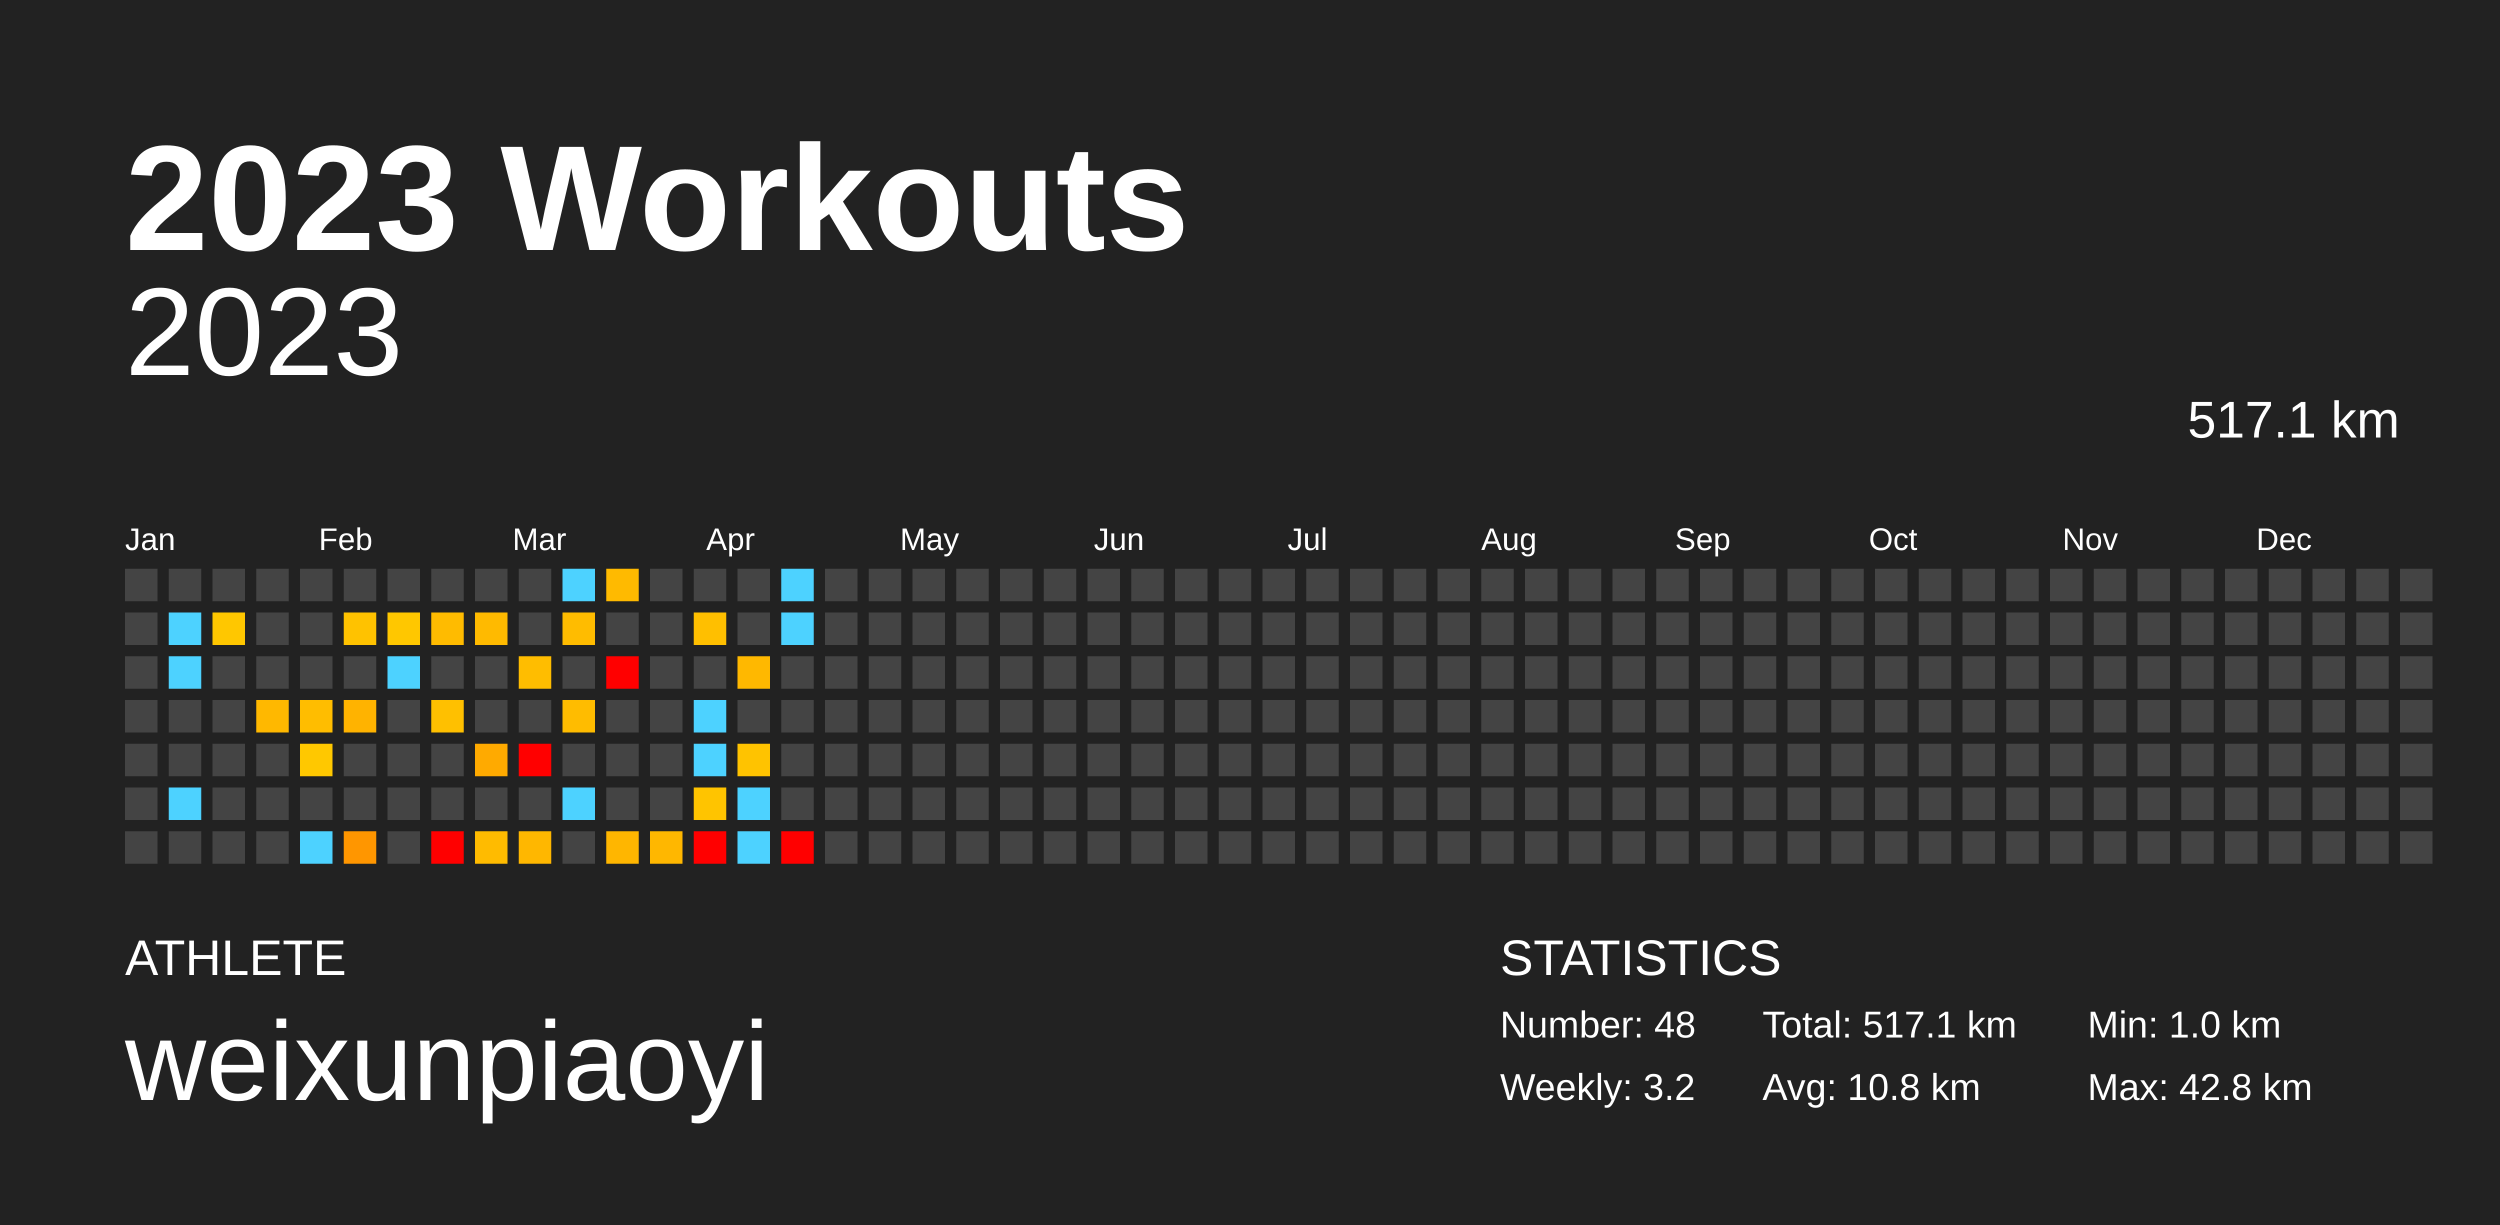
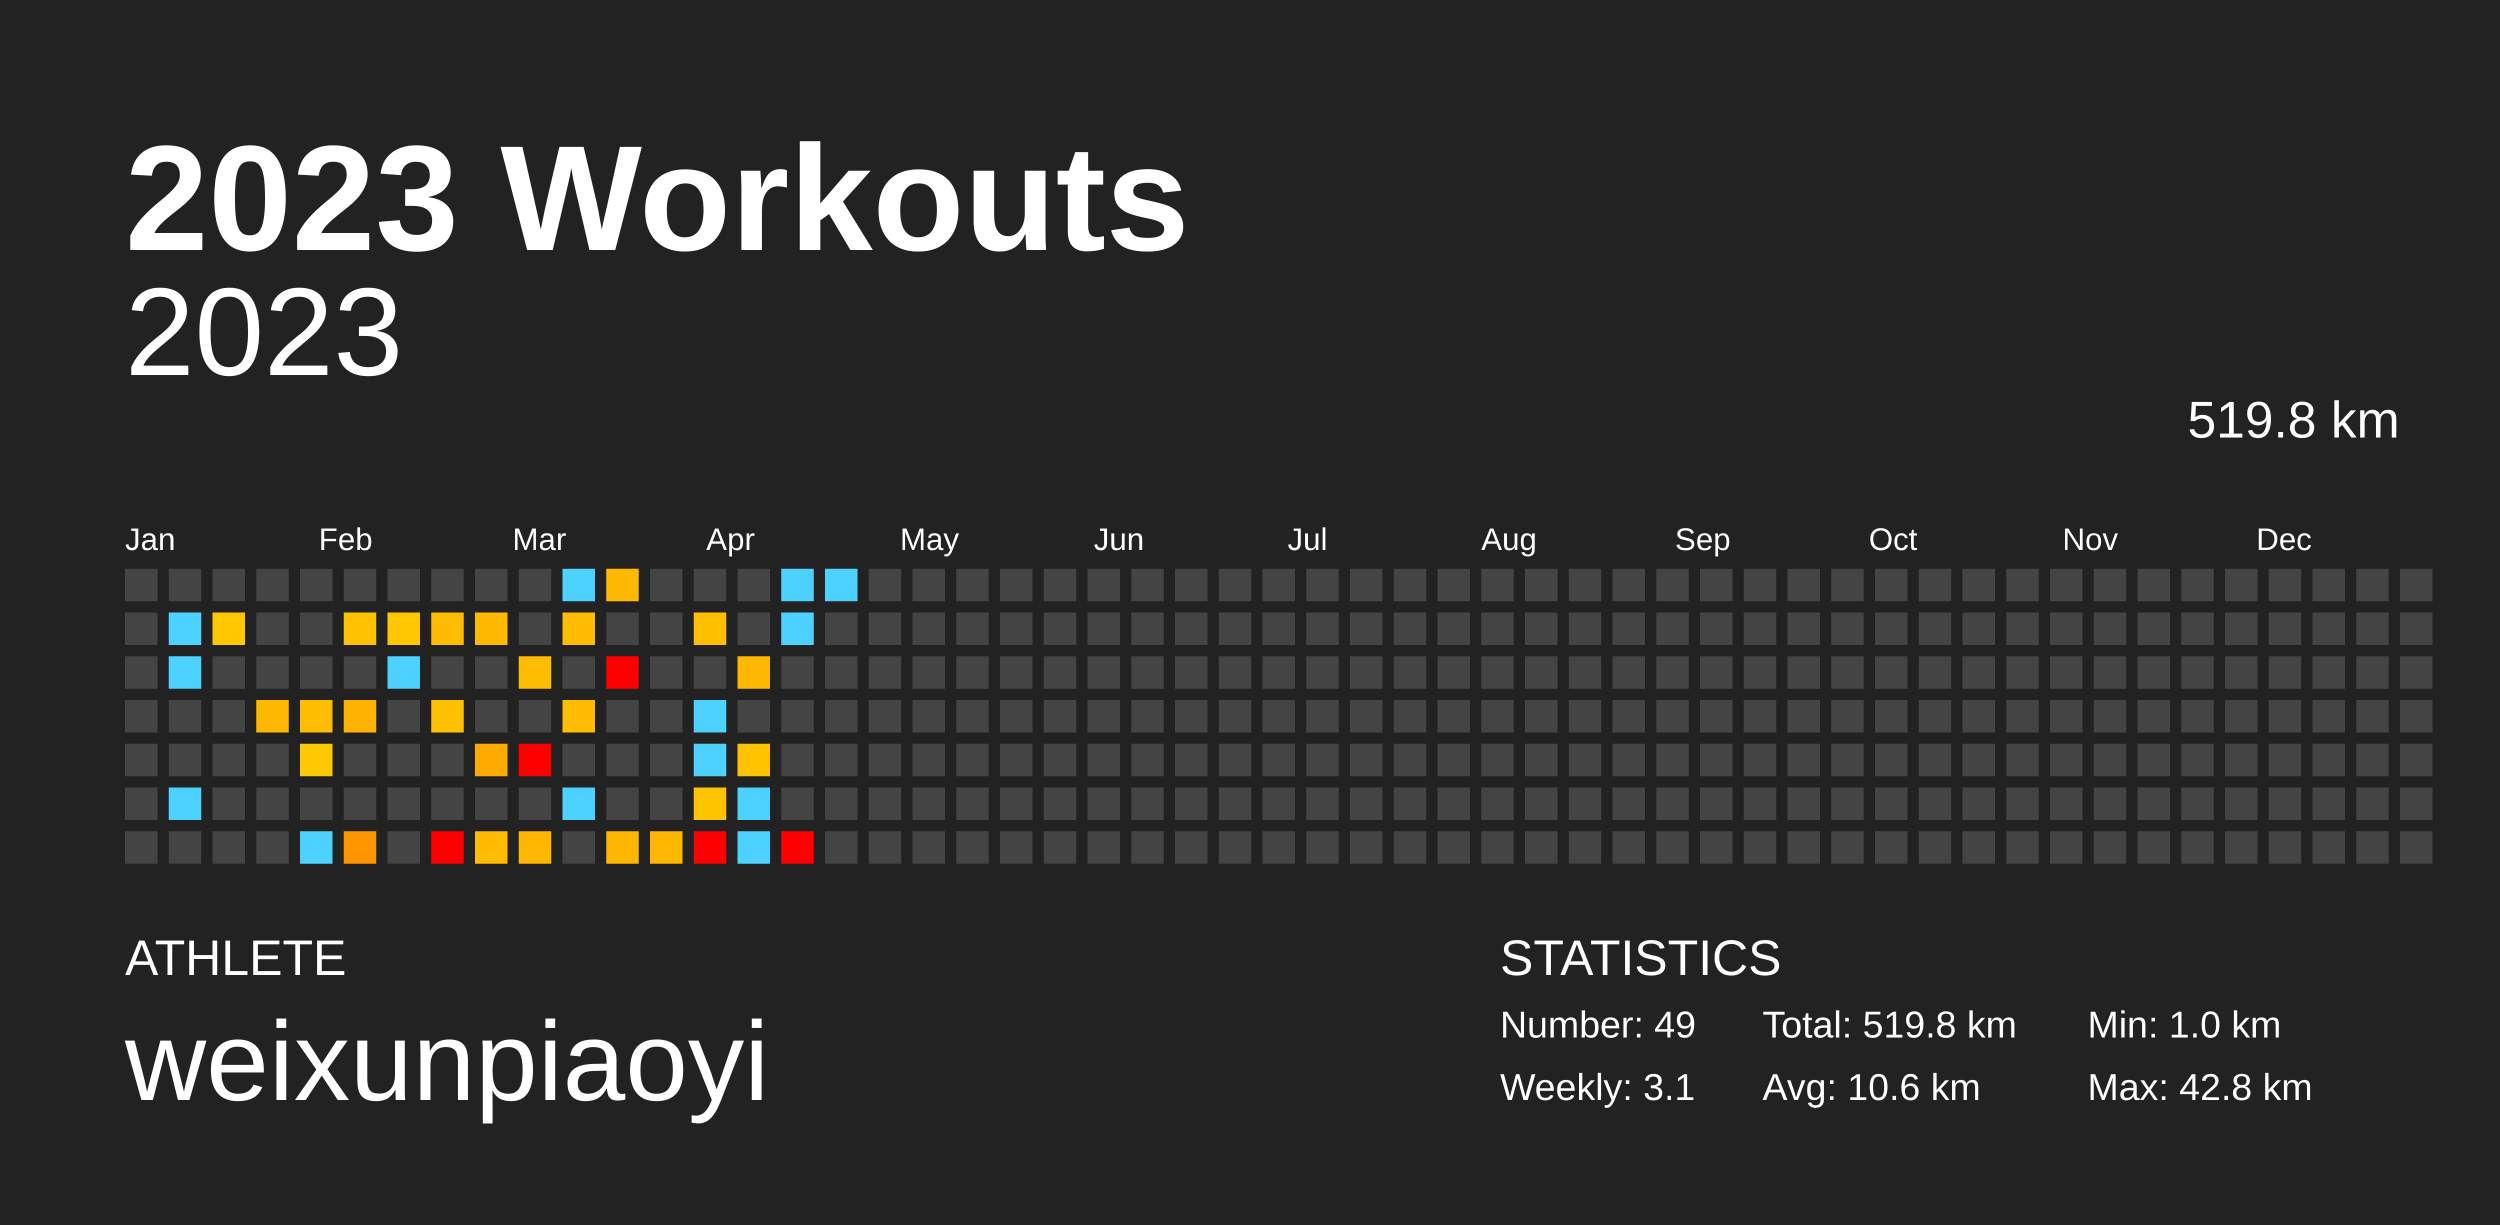
<svg xmlns="http://www.w3.org/2000/svg" baseProfile="full" height="98mm" version="1.1" viewBox="0,0,200,98" width="200mm">
  <defs />
  <rect fill="#222222" height="98" width="200" x="0" y="0" />
  <text fill="#FFFFFF" style="font-size:12px; font-family:Arial; font-weight:bold;" x="10" y="20">2023 Workouts</text>
  <text fill="#FFFFFF" style="font-size:4px; font-family:Arial" x="10" y="78">ATHLETE</text>
  <text fill="#FFFFFF" style="font-size:9px; font-family:Arial" x="10" y="88">weixunpiaoyi</text>
  <text fill="#FFFFFF" style="font-size:4px; font-family:Arial" x="120" y="78">STATISTICS</text>
-   <text fill="#FFFFFF" style="font-size:3px; font-family:Arial" x="120" y="83">Number: 48</text>
-   <text fill="#FFFFFF" style="font-size:3px; font-family:Arial" x="120" y="88">Weekly: 3.2</text>
-   <text fill="#FFFFFF" style="font-size:3px; font-family:Arial" x="141" y="83">Total: 517.1 km</text>
-   <text fill="#FFFFFF" style="font-size:3px; font-family:Arial" x="141" y="88">Avg: 10.8 km</text>
+   <text fill="#FFFFFF" style="font-size:3px; font-family:Arial" x="120" y="83">Number: 49</text>
+   <text fill="#FFFFFF" style="font-size:3px; font-family:Arial" x="120" y="88">Weekly: 3.1</text>
+   <text fill="#FFFFFF" style="font-size:3px; font-family:Arial" x="141" y="83">Total: 519.8 km</text>
+   <text fill="#FFFFFF" style="font-size:3px; font-family:Arial" x="141" y="88">Avg: 10.6 km</text>
  <text fill="#FFFFFF" style="font-size:3px; font-family:Arial" x="167" y="83">Min: 1.0 km</text>
  <text fill="#FFFFFF" style="font-size:3px; font-family:Arial" x="167" y="88">Max: 42.8 km</text>
  <text alignment-baseline="hanging" fill="#FFFFFF" style="font-size:10.0px; font-family:Arial;" x="10" y="30">2023</text>
-   <text alignment-baseline="hanging" fill="#FFFFFF" style="font-size:4.125px; font-family:Arial;" x="175" y="35">517.1 km</text>
+   <text alignment-baseline="hanging" fill="#FFFFFF" style="font-size:4.125px; font-family:Arial;" x="175" y="35">519.8 km</text>
  <text fill="#FFFFFF" style="font-size:2.5px; font-family:Arial" x="10.0" y="44">Jan</text>
  <text fill="#FFFFFF" style="font-size:2.5px; font-family:Arial" x="25.5" y="44">Feb</text>
  <text fill="#FFFFFF" style="font-size:2.5px; font-family:Arial" x="41.0" y="44">Mar</text>
  <text fill="#FFFFFF" style="font-size:2.5px; font-family:Arial" x="56.5" y="44">Apr</text>
  <text fill="#FFFFFF" style="font-size:2.5px; font-family:Arial" x="72.0" y="44">May</text>
  <text fill="#FFFFFF" style="font-size:2.5px; font-family:Arial" x="87.5" y="44">Jun</text>
  <text fill="#FFFFFF" style="font-size:2.5px; font-family:Arial" x="103.0" y="44">Jul</text>
  <text fill="#FFFFFF" style="font-size:2.5px; font-family:Arial" x="118.5" y="44">Aug</text>
  <text fill="#FFFFFF" style="font-size:2.5px; font-family:Arial" x="134.0" y="44">Sep</text>
  <text fill="#FFFFFF" style="font-size:2.5px; font-family:Arial" x="149.5" y="44">Oct</text>
  <text fill="#FFFFFF" style="font-size:2.5px; font-family:Arial" x="165.0" y="44">Nov</text>
  <text fill="#FFFFFF" style="font-size:2.5px; font-family:Arial" x="180.5" y="44">Dec</text>
  <rect fill="#444444" height="2.6" width="2.6" x="10.0" y="45.5" />
  <rect fill="#444444" height="2.6" width="2.6" x="10.0" y="49.0" />
  <rect fill="#444444" height="2.6" width="2.6" x="10.0" y="52.5" />
  <rect fill="#444444" height="2.6" width="2.6" x="10.0" y="56.0" />
  <rect fill="#444444" height="2.6" width="2.6" x="10.0" y="59.5" />
  <rect fill="#444444" height="2.6" width="2.6" x="10.0" y="63.0" />
  <rect fill="#444444" height="2.6" width="2.6" x="10.0" y="66.5" />
  <rect fill="#444444" height="2.6" width="2.6" x="13.5" y="45.5" />
  <rect fill="#4dd2ff" height="2.6" width="2.6" x="13.5" y="49.0" />
  <rect fill="#4dd2ff" height="2.6" width="2.6" x="13.5" y="52.5" />
  <rect fill="#444444" height="2.6" width="2.6" x="13.5" y="56.0" />
  <rect fill="#444444" height="2.6" width="2.6" x="13.5" y="59.5" />
  <rect fill="#4dd2ff" height="2.6" width="2.6" x="13.5" y="63.0" />
  <rect fill="#444444" height="2.6" width="2.6" x="13.5" y="66.5" />
  <rect fill="#444444" height="2.6" width="2.6" x="17.0" y="45.5" />
  <rect fill="#ffc700" height="2.6" width="2.6" x="17.0" y="49.0" />
  <rect fill="#444444" height="2.6" width="2.6" x="17.0" y="52.5" />
  <rect fill="#444444" height="2.6" width="2.6" x="17.0" y="56.0" />
  <rect fill="#444444" height="2.6" width="2.6" x="17.0" y="59.5" />
  <rect fill="#444444" height="2.6" width="2.6" x="17.0" y="63.0" />
  <rect fill="#444444" height="2.6" width="2.6" x="17.0" y="66.5" />
  <rect fill="#444444" height="2.6" width="2.6" x="20.5" y="45.5" />
  <rect fill="#444444" height="2.6" width="2.6" x="20.5" y="49.0" />
  <rect fill="#444444" height="2.6" width="2.6" x="20.5" y="52.5" />
  <rect fill="#ffb800" height="2.6" width="2.6" x="20.5" y="56.0" />
  <rect fill="#444444" height="2.6" width="2.6" x="20.5" y="59.5" />
  <rect fill="#444444" height="2.6" width="2.6" x="20.5" y="63.0" />
  <rect fill="#444444" height="2.6" width="2.6" x="20.5" y="66.5" />
  <rect fill="#444444" height="2.6" width="2.6" x="24.0" y="45.5" />
  <rect fill="#444444" height="2.6" width="2.6" x="24.0" y="49.0" />
  <rect fill="#444444" height="2.6" width="2.6" x="24.0" y="52.5" />
  <rect fill="#ffbd00" height="2.6" width="2.6" x="24.0" y="56.0" />
  <rect fill="#ffc800" height="2.6" width="2.6" x="24.0" y="59.5" />
  <rect fill="#444444" height="2.6" width="2.6" x="24.0" y="63.0" />
  <rect fill="#4dd2ff" height="2.6" width="2.6" x="24.0" y="66.5" />
  <rect fill="#444444" height="2.6" width="2.6" x="27.5" y="45.5" />
  <rect fill="#ffc200" height="2.6" width="2.6" x="27.5" y="49.0" />
  <rect fill="#444444" height="2.6" width="2.6" x="27.5" y="52.5" />
  <rect fill="#ffb300" height="2.6" width="2.6" x="27.5" y="56.0" />
  <rect fill="#444444" height="2.6" width="2.6" x="27.5" y="59.5" />
  <rect fill="#444444" height="2.6" width="2.6" x="27.5" y="63.0" />
  <rect fill="#ff9600" height="2.6" width="2.6" x="27.5" y="66.5" />
  <rect fill="#444444" height="2.6" width="2.6" x="31.0" y="45.5" />
  <rect fill="#ffc700" height="2.6" width="2.6" x="31.0" y="49.0" />
  <rect fill="#4dd2ff" height="2.6" width="2.6" x="31.0" y="52.5" />
  <rect fill="#444444" height="2.6" width="2.6" x="31.0" y="56.0" />
  <rect fill="#444444" height="2.6" width="2.6" x="31.0" y="59.5" />
  <rect fill="#444444" height="2.6" width="2.6" x="31.0" y="63.0" />
  <rect fill="#444444" height="2.6" width="2.6" x="31.0" y="66.5" />
  <rect fill="#444444" height="2.6" width="2.6" x="34.5" y="45.5" />
  <rect fill="#ffbb00" height="2.6" width="2.6" x="34.5" y="49.0" />
  <rect fill="#444444" height="2.6" width="2.6" x="34.5" y="52.5" />
  <rect fill="#ffc000" height="2.6" width="2.6" x="34.5" y="56.0" />
  <rect fill="#444444" height="2.6" width="2.6" x="34.5" y="59.5" />
  <rect fill="#444444" height="2.6" width="2.6" x="34.5" y="63.0" />
  <rect fill="red" height="2.6" width="2.6" x="34.5" y="66.5" />
  <rect fill="#444444" height="2.6" width="2.6" x="38.0" y="45.5" />
  <rect fill="#ffba00" height="2.6" width="2.6" x="38.0" y="49.0" />
  <rect fill="#444444" height="2.6" width="2.6" x="38.0" y="52.5" />
  <rect fill="#444444" height="2.6" width="2.6" x="38.0" y="56.0" />
  <rect fill="#ffaa00" height="2.6" width="2.6" x="38.0" y="59.5" />
  <rect fill="#444444" height="2.6" width="2.6" x="38.0" y="63.0" />
  <rect fill="#ffbb00" height="2.6" width="2.6" x="38.0" y="66.5" />
  <rect fill="#444444" height="2.6" width="2.6" x="41.5" y="45.5" />
  <rect fill="#444444" height="2.6" width="2.6" x="41.5" y="49.0" />
  <rect fill="#ffbd00" height="2.6" width="2.6" x="41.5" y="52.5" />
  <rect fill="#444444" height="2.6" width="2.6" x="41.5" y="56.0" />
  <rect fill="red" height="2.6" width="2.6" x="41.5" y="59.5" />
  <rect fill="#444444" height="2.6" width="2.6" x="41.5" y="63.0" />
  <rect fill="#ffb700" height="2.6" width="2.6" x="41.5" y="66.5" />
  <rect fill="#4dd2ff" height="2.6" width="2.6" x="45.0" y="45.5" />
  <rect fill="#ffbc00" height="2.6" width="2.6" x="45.0" y="49.0" />
  <rect fill="#444444" height="2.6" width="2.6" x="45.0" y="52.5" />
  <rect fill="#ffbc00" height="2.6" width="2.6" x="45.0" y="56.0" />
  <rect fill="#444444" height="2.6" width="2.6" x="45.0" y="59.5" />
  <rect fill="#4dd2ff" height="2.6" width="2.6" x="45.0" y="63.0" />
  <rect fill="#444444" height="2.6" width="2.6" x="45.0" y="66.5" />
  <rect fill="#ffba00" height="2.6" width="2.6" x="48.5" y="45.5" />
  <rect fill="#444444" height="2.6" width="2.6" x="48.5" y="49.0" />
  <rect fill="red" height="2.6" width="2.6" x="48.5" y="52.5" />
  <rect fill="#444444" height="2.6" width="2.6" x="48.5" y="56.0" />
  <rect fill="#444444" height="2.6" width="2.6" x="48.5" y="59.5" />
  <rect fill="#444444" height="2.6" width="2.6" x="48.5" y="63.0" />
  <rect fill="#ffb600" height="2.6" width="2.6" x="48.5" y="66.5" />
  <rect fill="#444444" height="2.6" width="2.6" x="52.0" y="45.5" />
  <rect fill="#444444" height="2.6" width="2.6" x="52.0" y="49.0" />
  <rect fill="#444444" height="2.6" width="2.6" x="52.0" y="52.5" />
  <rect fill="#444444" height="2.6" width="2.6" x="52.0" y="56.0" />
  <rect fill="#444444" height="2.6" width="2.6" x="52.0" y="59.5" />
  <rect fill="#444444" height="2.6" width="2.6" x="52.0" y="63.0" />
  <rect fill="#ffb700" height="2.6" width="2.6" x="52.0" y="66.5" />
  <rect fill="#444444" height="2.6" width="2.6" x="55.5" y="45.5" />
  <rect fill="#ffbf00" height="2.6" width="2.6" x="55.5" y="49.0" />
  <rect fill="#444444" height="2.6" width="2.6" x="55.5" y="52.5" />
  <rect fill="#4dd2ff" height="2.6" width="2.6" x="55.5" y="56.0" />
  <rect fill="#4dd2ff" height="2.6" width="2.6" x="55.5" y="59.5" />
  <rect fill="#ffc400" height="2.6" width="2.6" x="55.5" y="63.0" />
  <rect fill="red" height="2.6" width="2.6" x="55.5" y="66.5" />
  <rect fill="#444444" height="2.6" width="2.6" x="59.0" y="45.5" />
  <rect fill="#444444" height="2.6" width="2.6" x="59.0" y="49.0" />
  <rect fill="#ffb800" height="2.6" width="2.6" x="59.0" y="52.5" />
  <rect fill="#444444" height="2.6" width="2.6" x="59.0" y="56.0" />
  <rect fill="#ffc300" height="2.6" width="2.6" x="59.0" y="59.5" />
  <rect fill="#4dd2ff" height="2.6" width="2.6" x="59.0" y="63.0" />
  <rect fill="#4dd2ff" height="2.6" width="2.6" x="59.0" y="66.5" />
  <rect fill="#4dd2ff" height="2.6" width="2.6" x="62.5" y="45.5" />
  <rect fill="#4dd2ff" height="2.6" width="2.6" x="62.5" y="49.0" />
  <rect fill="#444444" height="2.6" width="2.6" x="62.5" y="52.5" />
  <rect fill="#444444" height="2.6" width="2.6" x="62.5" y="56.0" />
  <rect fill="#444444" height="2.6" width="2.6" x="62.5" y="59.5" />
  <rect fill="#444444" height="2.6" width="2.6" x="62.5" y="63.0" />
  <rect fill="red" height="2.6" width="2.6" x="62.5" y="66.5" />
-   <rect fill="#444444" height="2.6" width="2.6" x="66.0" y="45.5" />
+   <rect fill="#4dd2ff" height="2.6" width="2.6" x="66.0" y="45.5" />
  <rect fill="#444444" height="2.6" width="2.6" x="66.0" y="49.0" />
  <rect fill="#444444" height="2.6" width="2.6" x="66.0" y="52.5" />
  <rect fill="#444444" height="2.6" width="2.6" x="66.0" y="56.0" />
  <rect fill="#444444" height="2.6" width="2.6" x="66.0" y="59.5" />
  <rect fill="#444444" height="2.6" width="2.6" x="66.0" y="63.0" />
  <rect fill="#444444" height="2.6" width="2.6" x="66.0" y="66.5" />
  <rect fill="#444444" height="2.6" width="2.6" x="69.5" y="45.5" />
  <rect fill="#444444" height="2.6" width="2.6" x="69.5" y="49.0" />
  <rect fill="#444444" height="2.6" width="2.6" x="69.5" y="52.5" />
  <rect fill="#444444" height="2.6" width="2.6" x="69.5" y="56.0" />
  <rect fill="#444444" height="2.6" width="2.6" x="69.5" y="59.5" />
  <rect fill="#444444" height="2.6" width="2.6" x="69.5" y="63.0" />
  <rect fill="#444444" height="2.6" width="2.6" x="69.5" y="66.5" />
  <rect fill="#444444" height="2.6" width="2.6" x="73.0" y="45.5" />
  <rect fill="#444444" height="2.6" width="2.6" x="73.0" y="49.0" />
  <rect fill="#444444" height="2.6" width="2.6" x="73.0" y="52.5" />
  <rect fill="#444444" height="2.6" width="2.6" x="73.0" y="56.0" />
  <rect fill="#444444" height="2.6" width="2.6" x="73.0" y="59.5" />
  <rect fill="#444444" height="2.6" width="2.6" x="73.0" y="63.0" />
  <rect fill="#444444" height="2.6" width="2.6" x="73.0" y="66.5" />
  <rect fill="#444444" height="2.6" width="2.6" x="76.5" y="45.5" />
  <rect fill="#444444" height="2.6" width="2.6" x="76.5" y="49.0" />
  <rect fill="#444444" height="2.6" width="2.6" x="76.5" y="52.5" />
  <rect fill="#444444" height="2.6" width="2.6" x="76.5" y="56.0" />
  <rect fill="#444444" height="2.6" width="2.6" x="76.5" y="59.5" />
  <rect fill="#444444" height="2.6" width="2.6" x="76.5" y="63.0" />
  <rect fill="#444444" height="2.6" width="2.6" x="76.5" y="66.5" />
  <rect fill="#444444" height="2.6" width="2.6" x="80.0" y="45.5" />
  <rect fill="#444444" height="2.6" width="2.6" x="80.0" y="49.0" />
  <rect fill="#444444" height="2.6" width="2.6" x="80.0" y="52.5" />
  <rect fill="#444444" height="2.6" width="2.6" x="80.0" y="56.0" />
  <rect fill="#444444" height="2.6" width="2.6" x="80.0" y="59.5" />
  <rect fill="#444444" height="2.6" width="2.6" x="80.0" y="63.0" />
  <rect fill="#444444" height="2.6" width="2.6" x="80.0" y="66.5" />
  <rect fill="#444444" height="2.6" width="2.6" x="83.5" y="45.5" />
  <rect fill="#444444" height="2.6" width="2.6" x="83.5" y="49.0" />
  <rect fill="#444444" height="2.6" width="2.6" x="83.5" y="52.5" />
  <rect fill="#444444" height="2.6" width="2.6" x="83.5" y="56.0" />
  <rect fill="#444444" height="2.6" width="2.6" x="83.5" y="59.5" />
  <rect fill="#444444" height="2.6" width="2.6" x="83.5" y="63.0" />
  <rect fill="#444444" height="2.6" width="2.6" x="83.5" y="66.5" />
  <rect fill="#444444" height="2.6" width="2.6" x="87.0" y="45.5" />
  <rect fill="#444444" height="2.6" width="2.6" x="87.0" y="49.0" />
  <rect fill="#444444" height="2.6" width="2.6" x="87.0" y="52.5" />
  <rect fill="#444444" height="2.6" width="2.6" x="87.0" y="56.0" />
  <rect fill="#444444" height="2.6" width="2.6" x="87.0" y="59.5" />
  <rect fill="#444444" height="2.6" width="2.6" x="87.0" y="63.0" />
  <rect fill="#444444" height="2.6" width="2.6" x="87.0" y="66.5" />
  <rect fill="#444444" height="2.6" width="2.6" x="90.5" y="45.5" />
  <rect fill="#444444" height="2.6" width="2.6" x="90.5" y="49.0" />
  <rect fill="#444444" height="2.6" width="2.6" x="90.5" y="52.5" />
  <rect fill="#444444" height="2.6" width="2.6" x="90.5" y="56.0" />
  <rect fill="#444444" height="2.6" width="2.6" x="90.5" y="59.5" />
  <rect fill="#444444" height="2.6" width="2.6" x="90.5" y="63.0" />
  <rect fill="#444444" height="2.6" width="2.6" x="90.5" y="66.5" />
  <rect fill="#444444" height="2.6" width="2.6" x="94.0" y="45.5" />
  <rect fill="#444444" height="2.6" width="2.6" x="94.0" y="49.0" />
  <rect fill="#444444" height="2.6" width="2.6" x="94.0" y="52.5" />
  <rect fill="#444444" height="2.6" width="2.6" x="94.0" y="56.0" />
  <rect fill="#444444" height="2.6" width="2.6" x="94.0" y="59.5" />
  <rect fill="#444444" height="2.6" width="2.6" x="94.0" y="63.0" />
  <rect fill="#444444" height="2.6" width="2.6" x="94.0" y="66.5" />
  <rect fill="#444444" height="2.6" width="2.6" x="97.5" y="45.5" />
  <rect fill="#444444" height="2.6" width="2.6" x="97.5" y="49.0" />
  <rect fill="#444444" height="2.6" width="2.6" x="97.5" y="52.5" />
  <rect fill="#444444" height="2.6" width="2.6" x="97.5" y="56.0" />
  <rect fill="#444444" height="2.6" width="2.6" x="97.5" y="59.5" />
  <rect fill="#444444" height="2.6" width="2.6" x="97.5" y="63.0" />
  <rect fill="#444444" height="2.6" width="2.6" x="97.5" y="66.5" />
  <rect fill="#444444" height="2.6" width="2.6" x="101.0" y="45.5" />
  <rect fill="#444444" height="2.6" width="2.6" x="101.0" y="49.0" />
  <rect fill="#444444" height="2.6" width="2.6" x="101.0" y="52.5" />
  <rect fill="#444444" height="2.6" width="2.6" x="101.0" y="56.0" />
  <rect fill="#444444" height="2.6" width="2.6" x="101.0" y="59.5" />
  <rect fill="#444444" height="2.6" width="2.6" x="101.0" y="63.0" />
  <rect fill="#444444" height="2.6" width="2.6" x="101.0" y="66.5" />
  <rect fill="#444444" height="2.6" width="2.6" x="104.5" y="45.5" />
  <rect fill="#444444" height="2.6" width="2.6" x="104.5" y="49.0" />
  <rect fill="#444444" height="2.6" width="2.6" x="104.5" y="52.5" />
  <rect fill="#444444" height="2.6" width="2.6" x="104.5" y="56.0" />
  <rect fill="#444444" height="2.6" width="2.6" x="104.5" y="59.5" />
  <rect fill="#444444" height="2.6" width="2.6" x="104.5" y="63.0" />
  <rect fill="#444444" height="2.6" width="2.6" x="104.5" y="66.5" />
  <rect fill="#444444" height="2.6" width="2.6" x="108.0" y="45.5" />
  <rect fill="#444444" height="2.6" width="2.6" x="108.0" y="49.0" />
  <rect fill="#444444" height="2.6" width="2.6" x="108.0" y="52.5" />
  <rect fill="#444444" height="2.6" width="2.6" x="108.0" y="56.0" />
  <rect fill="#444444" height="2.6" width="2.6" x="108.0" y="59.5" />
  <rect fill="#444444" height="2.6" width="2.6" x="108.0" y="63.0" />
  <rect fill="#444444" height="2.6" width="2.6" x="108.0" y="66.5" />
  <rect fill="#444444" height="2.6" width="2.6" x="111.5" y="45.5" />
  <rect fill="#444444" height="2.6" width="2.6" x="111.5" y="49.0" />
  <rect fill="#444444" height="2.6" width="2.6" x="111.5" y="52.5" />
  <rect fill="#444444" height="2.6" width="2.6" x="111.5" y="56.0" />
  <rect fill="#444444" height="2.6" width="2.6" x="111.5" y="59.5" />
  <rect fill="#444444" height="2.6" width="2.6" x="111.5" y="63.0" />
  <rect fill="#444444" height="2.6" width="2.6" x="111.5" y="66.5" />
  <rect fill="#444444" height="2.6" width="2.6" x="115.0" y="45.5" />
  <rect fill="#444444" height="2.6" width="2.6" x="115.0" y="49.0" />
  <rect fill="#444444" height="2.6" width="2.6" x="115.0" y="52.5" />
  <rect fill="#444444" height="2.6" width="2.6" x="115.0" y="56.0" />
  <rect fill="#444444" height="2.6" width="2.6" x="115.0" y="59.5" />
  <rect fill="#444444" height="2.6" width="2.6" x="115.0" y="63.0" />
  <rect fill="#444444" height="2.6" width="2.6" x="115.0" y="66.5" />
  <rect fill="#444444" height="2.6" width="2.6" x="118.5" y="45.5" />
  <rect fill="#444444" height="2.6" width="2.6" x="118.5" y="49.0" />
  <rect fill="#444444" height="2.6" width="2.6" x="118.5" y="52.5" />
  <rect fill="#444444" height="2.6" width="2.6" x="118.5" y="56.0" />
  <rect fill="#444444" height="2.6" width="2.6" x="118.5" y="59.5" />
  <rect fill="#444444" height="2.6" width="2.6" x="118.5" y="63.0" />
  <rect fill="#444444" height="2.6" width="2.6" x="118.5" y="66.5" />
  <rect fill="#444444" height="2.6" width="2.6" x="122.0" y="45.5" />
  <rect fill="#444444" height="2.6" width="2.6" x="122.0" y="49.0" />
  <rect fill="#444444" height="2.6" width="2.6" x="122.0" y="52.5" />
  <rect fill="#444444" height="2.6" width="2.6" x="122.0" y="56.0" />
  <rect fill="#444444" height="2.6" width="2.6" x="122.0" y="59.5" />
  <rect fill="#444444" height="2.6" width="2.6" x="122.0" y="63.0" />
  <rect fill="#444444" height="2.6" width="2.6" x="122.0" y="66.5" />
  <rect fill="#444444" height="2.6" width="2.6" x="125.5" y="45.5" />
  <rect fill="#444444" height="2.6" width="2.6" x="125.5" y="49.0" />
  <rect fill="#444444" height="2.6" width="2.6" x="125.5" y="52.5" />
  <rect fill="#444444" height="2.6" width="2.6" x="125.5" y="56.0" />
  <rect fill="#444444" height="2.6" width="2.6" x="125.5" y="59.5" />
  <rect fill="#444444" height="2.6" width="2.6" x="125.5" y="63.0" />
  <rect fill="#444444" height="2.6" width="2.6" x="125.5" y="66.5" />
  <rect fill="#444444" height="2.6" width="2.6" x="129.0" y="45.5" />
  <rect fill="#444444" height="2.6" width="2.6" x="129.0" y="49.0" />
  <rect fill="#444444" height="2.6" width="2.6" x="129.0" y="52.5" />
  <rect fill="#444444" height="2.6" width="2.6" x="129.0" y="56.0" />
  <rect fill="#444444" height="2.6" width="2.6" x="129.0" y="59.5" />
  <rect fill="#444444" height="2.6" width="2.6" x="129.0" y="63.0" />
  <rect fill="#444444" height="2.6" width="2.6" x="129.0" y="66.5" />
  <rect fill="#444444" height="2.6" width="2.6" x="132.5" y="45.5" />
  <rect fill="#444444" height="2.6" width="2.6" x="132.5" y="49.0" />
  <rect fill="#444444" height="2.6" width="2.6" x="132.5" y="52.5" />
  <rect fill="#444444" height="2.6" width="2.6" x="132.5" y="56.0" />
  <rect fill="#444444" height="2.6" width="2.6" x="132.5" y="59.5" />
  <rect fill="#444444" height="2.6" width="2.6" x="132.5" y="63.0" />
  <rect fill="#444444" height="2.6" width="2.6" x="132.5" y="66.5" />
  <rect fill="#444444" height="2.6" width="2.6" x="136.0" y="45.5" />
  <rect fill="#444444" height="2.6" width="2.6" x="136.0" y="49.0" />
  <rect fill="#444444" height="2.6" width="2.6" x="136.0" y="52.5" />
  <rect fill="#444444" height="2.6" width="2.6" x="136.0" y="56.0" />
  <rect fill="#444444" height="2.6" width="2.6" x="136.0" y="59.5" />
  <rect fill="#444444" height="2.6" width="2.6" x="136.0" y="63.0" />
  <rect fill="#444444" height="2.6" width="2.6" x="136.0" y="66.5" />
  <rect fill="#444444" height="2.6" width="2.6" x="139.5" y="45.5" />
  <rect fill="#444444" height="2.6" width="2.6" x="139.5" y="49.0" />
  <rect fill="#444444" height="2.6" width="2.6" x="139.5" y="52.5" />
  <rect fill="#444444" height="2.6" width="2.6" x="139.5" y="56.0" />
  <rect fill="#444444" height="2.6" width="2.6" x="139.5" y="59.5" />
  <rect fill="#444444" height="2.6" width="2.6" x="139.5" y="63.0" />
  <rect fill="#444444" height="2.6" width="2.6" x="139.5" y="66.5" />
  <rect fill="#444444" height="2.6" width="2.6" x="143.0" y="45.5" />
  <rect fill="#444444" height="2.6" width="2.6" x="143.0" y="49.0" />
  <rect fill="#444444" height="2.6" width="2.6" x="143.0" y="52.5" />
  <rect fill="#444444" height="2.6" width="2.6" x="143.0" y="56.0" />
  <rect fill="#444444" height="2.6" width="2.6" x="143.0" y="59.5" />
  <rect fill="#444444" height="2.6" width="2.6" x="143.0" y="63.0" />
  <rect fill="#444444" height="2.6" width="2.6" x="143.0" y="66.5" />
  <rect fill="#444444" height="2.6" width="2.6" x="146.5" y="45.5" />
  <rect fill="#444444" height="2.6" width="2.6" x="146.5" y="49.0" />
  <rect fill="#444444" height="2.6" width="2.6" x="146.5" y="52.5" />
  <rect fill="#444444" height="2.6" width="2.6" x="146.5" y="56.0" />
  <rect fill="#444444" height="2.6" width="2.6" x="146.5" y="59.5" />
  <rect fill="#444444" height="2.6" width="2.6" x="146.5" y="63.0" />
  <rect fill="#444444" height="2.6" width="2.6" x="146.5" y="66.5" />
  <rect fill="#444444" height="2.6" width="2.6" x="150.0" y="45.5" />
  <rect fill="#444444" height="2.6" width="2.6" x="150.0" y="49.0" />
  <rect fill="#444444" height="2.6" width="2.6" x="150.0" y="52.5" />
  <rect fill="#444444" height="2.6" width="2.6" x="150.0" y="56.0" />
  <rect fill="#444444" height="2.6" width="2.6" x="150.0" y="59.5" />
  <rect fill="#444444" height="2.6" width="2.6" x="150.0" y="63.0" />
  <rect fill="#444444" height="2.6" width="2.6" x="150.0" y="66.5" />
  <rect fill="#444444" height="2.6" width="2.6" x="153.5" y="45.5" />
  <rect fill="#444444" height="2.6" width="2.6" x="153.5" y="49.0" />
  <rect fill="#444444" height="2.6" width="2.6" x="153.5" y="52.5" />
  <rect fill="#444444" height="2.6" width="2.6" x="153.5" y="56.0" />
  <rect fill="#444444" height="2.6" width="2.6" x="153.5" y="59.5" />
  <rect fill="#444444" height="2.6" width="2.6" x="153.5" y="63.0" />
  <rect fill="#444444" height="2.6" width="2.6" x="153.5" y="66.5" />
  <rect fill="#444444" height="2.6" width="2.6" x="157.0" y="45.5" />
  <rect fill="#444444" height="2.6" width="2.6" x="157.0" y="49.0" />
  <rect fill="#444444" height="2.6" width="2.6" x="157.0" y="52.5" />
  <rect fill="#444444" height="2.6" width="2.6" x="157.0" y="56.0" />
  <rect fill="#444444" height="2.6" width="2.6" x="157.0" y="59.5" />
  <rect fill="#444444" height="2.6" width="2.6" x="157.0" y="63.0" />
  <rect fill="#444444" height="2.6" width="2.6" x="157.0" y="66.5" />
  <rect fill="#444444" height="2.6" width="2.6" x="160.5" y="45.5" />
  <rect fill="#444444" height="2.6" width="2.6" x="160.5" y="49.0" />
  <rect fill="#444444" height="2.6" width="2.6" x="160.5" y="52.5" />
  <rect fill="#444444" height="2.6" width="2.6" x="160.5" y="56.0" />
  <rect fill="#444444" height="2.6" width="2.6" x="160.5" y="59.5" />
  <rect fill="#444444" height="2.6" width="2.6" x="160.5" y="63.0" />
  <rect fill="#444444" height="2.6" width="2.6" x="160.5" y="66.5" />
  <rect fill="#444444" height="2.6" width="2.6" x="164.0" y="45.5" />
  <rect fill="#444444" height="2.6" width="2.6" x="164.0" y="49.0" />
  <rect fill="#444444" height="2.6" width="2.6" x="164.0" y="52.5" />
  <rect fill="#444444" height="2.6" width="2.6" x="164.0" y="56.0" />
  <rect fill="#444444" height="2.6" width="2.6" x="164.0" y="59.5" />
  <rect fill="#444444" height="2.6" width="2.6" x="164.0" y="63.0" />
  <rect fill="#444444" height="2.6" width="2.6" x="164.0" y="66.5" />
  <rect fill="#444444" height="2.6" width="2.6" x="167.5" y="45.5" />
  <rect fill="#444444" height="2.6" width="2.6" x="167.5" y="49.0" />
  <rect fill="#444444" height="2.6" width="2.6" x="167.5" y="52.5" />
  <rect fill="#444444" height="2.6" width="2.6" x="167.5" y="56.0" />
  <rect fill="#444444" height="2.6" width="2.6" x="167.5" y="59.5" />
  <rect fill="#444444" height="2.6" width="2.6" x="167.5" y="63.0" />
  <rect fill="#444444" height="2.6" width="2.6" x="167.5" y="66.5" />
  <rect fill="#444444" height="2.6" width="2.6" x="171.0" y="45.5" />
  <rect fill="#444444" height="2.6" width="2.6" x="171.0" y="49.0" />
  <rect fill="#444444" height="2.6" width="2.6" x="171.0" y="52.5" />
  <rect fill="#444444" height="2.6" width="2.6" x="171.0" y="56.0" />
  <rect fill="#444444" height="2.6" width="2.6" x="171.0" y="59.5" />
  <rect fill="#444444" height="2.6" width="2.6" x="171.0" y="63.0" />
  <rect fill="#444444" height="2.6" width="2.6" x="171.0" y="66.5" />
  <rect fill="#444444" height="2.6" width="2.6" x="174.5" y="45.5" />
  <rect fill="#444444" height="2.6" width="2.6" x="174.5" y="49.0" />
  <rect fill="#444444" height="2.6" width="2.6" x="174.5" y="52.5" />
  <rect fill="#444444" height="2.6" width="2.6" x="174.5" y="56.0" />
  <rect fill="#444444" height="2.6" width="2.6" x="174.5" y="59.5" />
  <rect fill="#444444" height="2.6" width="2.6" x="174.5" y="63.0" />
  <rect fill="#444444" height="2.6" width="2.6" x="174.5" y="66.5" />
  <rect fill="#444444" height="2.6" width="2.6" x="178.0" y="45.5" />
  <rect fill="#444444" height="2.6" width="2.6" x="178.0" y="49.0" />
  <rect fill="#444444" height="2.6" width="2.6" x="178.0" y="52.5" />
  <rect fill="#444444" height="2.6" width="2.6" x="178.0" y="56.0" />
  <rect fill="#444444" height="2.6" width="2.6" x="178.0" y="59.5" />
  <rect fill="#444444" height="2.6" width="2.6" x="178.0" y="63.0" />
  <rect fill="#444444" height="2.6" width="2.6" x="178.0" y="66.5" />
  <rect fill="#444444" height="2.6" width="2.6" x="181.5" y="45.5" />
  <rect fill="#444444" height="2.6" width="2.6" x="181.5" y="49.0" />
  <rect fill="#444444" height="2.6" width="2.6" x="181.5" y="52.5" />
  <rect fill="#444444" height="2.6" width="2.6" x="181.5" y="56.0" />
  <rect fill="#444444" height="2.6" width="2.6" x="181.5" y="59.5" />
  <rect fill="#444444" height="2.6" width="2.6" x="181.5" y="63.0" />
  <rect fill="#444444" height="2.6" width="2.6" x="181.5" y="66.5" />
  <rect fill="#444444" height="2.6" width="2.6" x="185.0" y="45.5" />
  <rect fill="#444444" height="2.6" width="2.6" x="185.0" y="49.0" />
  <rect fill="#444444" height="2.6" width="2.6" x="185.0" y="52.5" />
  <rect fill="#444444" height="2.6" width="2.6" x="185.0" y="56.0" />
  <rect fill="#444444" height="2.6" width="2.6" x="185.0" y="59.5" />
  <rect fill="#444444" height="2.6" width="2.6" x="185.0" y="63.0" />
  <rect fill="#444444" height="2.6" width="2.6" x="185.0" y="66.5" />
  <rect fill="#444444" height="2.6" width="2.6" x="188.5" y="45.5" />
  <rect fill="#444444" height="2.6" width="2.6" x="188.5" y="49.0" />
  <rect fill="#444444" height="2.6" width="2.6" x="188.5" y="52.5" />
  <rect fill="#444444" height="2.6" width="2.6" x="188.5" y="56.0" />
  <rect fill="#444444" height="2.6" width="2.6" x="188.5" y="59.5" />
  <rect fill="#444444" height="2.6" width="2.6" x="188.5" y="63.0" />
  <rect fill="#444444" height="2.6" width="2.6" x="188.5" y="66.5" />
  <rect fill="#444444" height="2.6" width="2.6" x="192.0" y="45.5" />
  <rect fill="#444444" height="2.6" width="2.6" x="192.0" y="49.0" />
  <rect fill="#444444" height="2.6" width="2.6" x="192.0" y="52.5" />
  <rect fill="#444444" height="2.6" width="2.6" x="192.0" y="56.0" />
  <rect fill="#444444" height="2.6" width="2.6" x="192.0" y="59.5" />
  <rect fill="#444444" height="2.6" width="2.6" x="192.0" y="63.0" />
  <rect fill="#444444" height="2.6" width="2.6" x="192.0" y="66.5" />
</svg>
